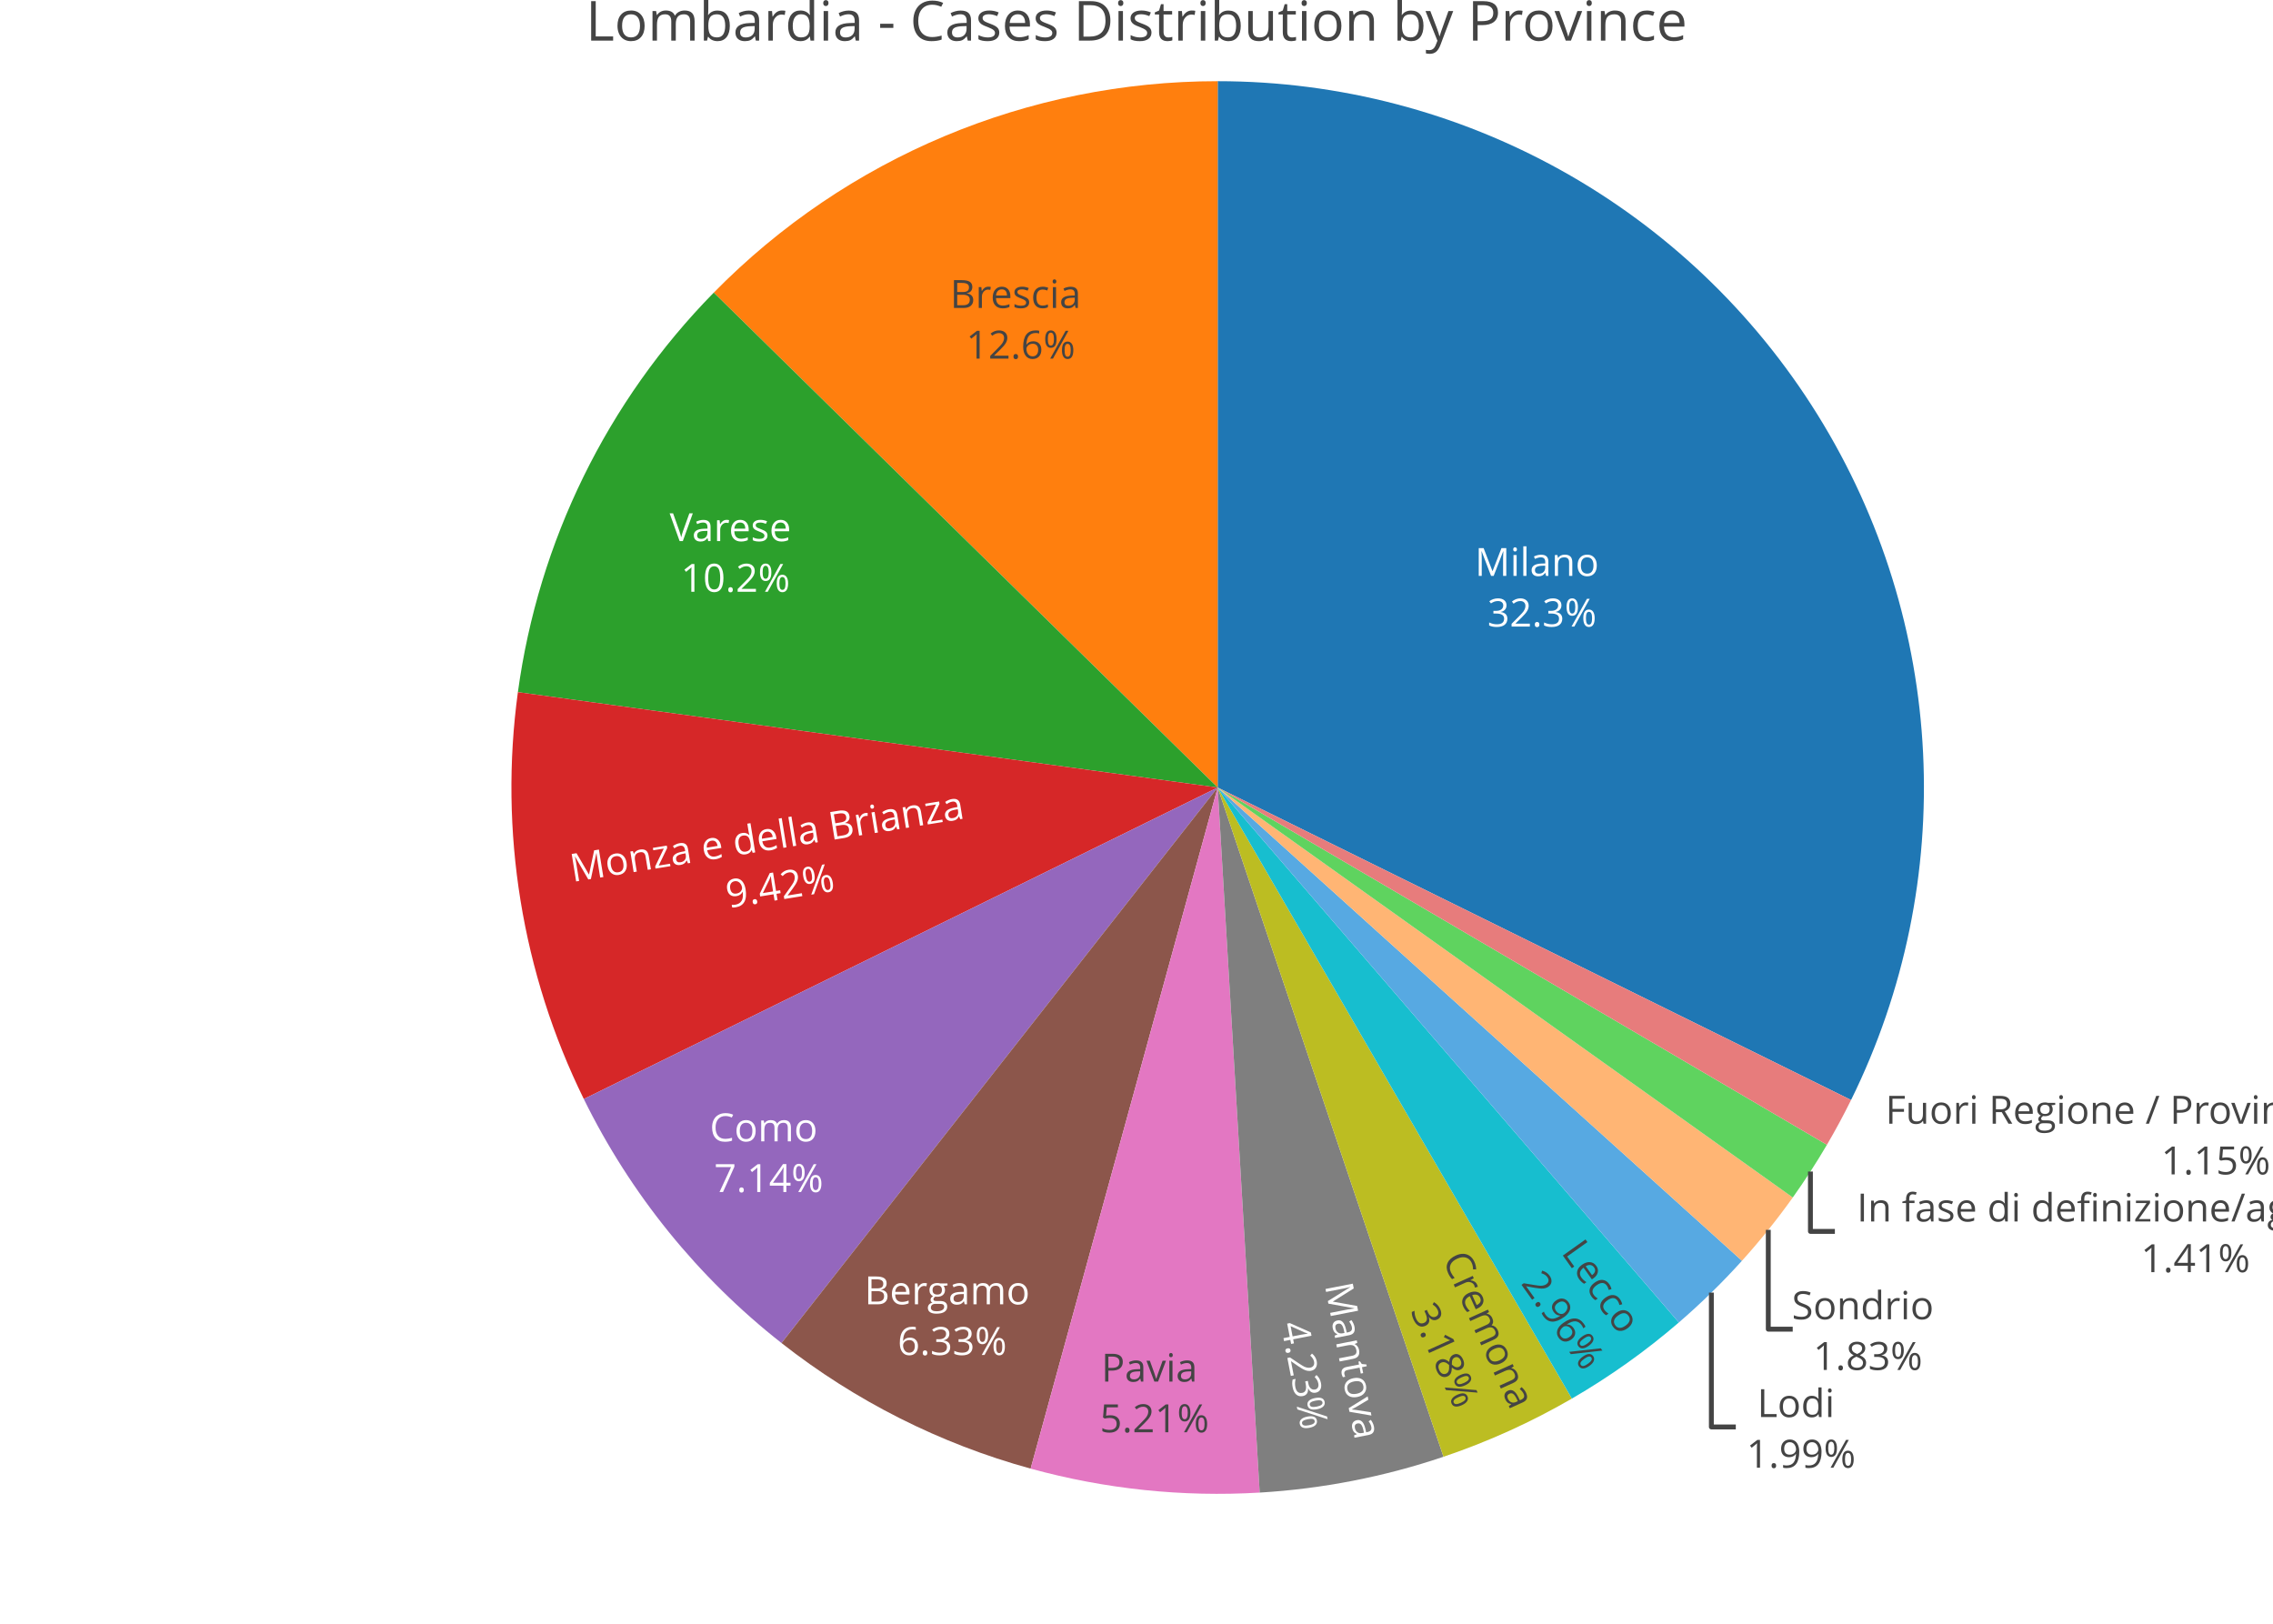
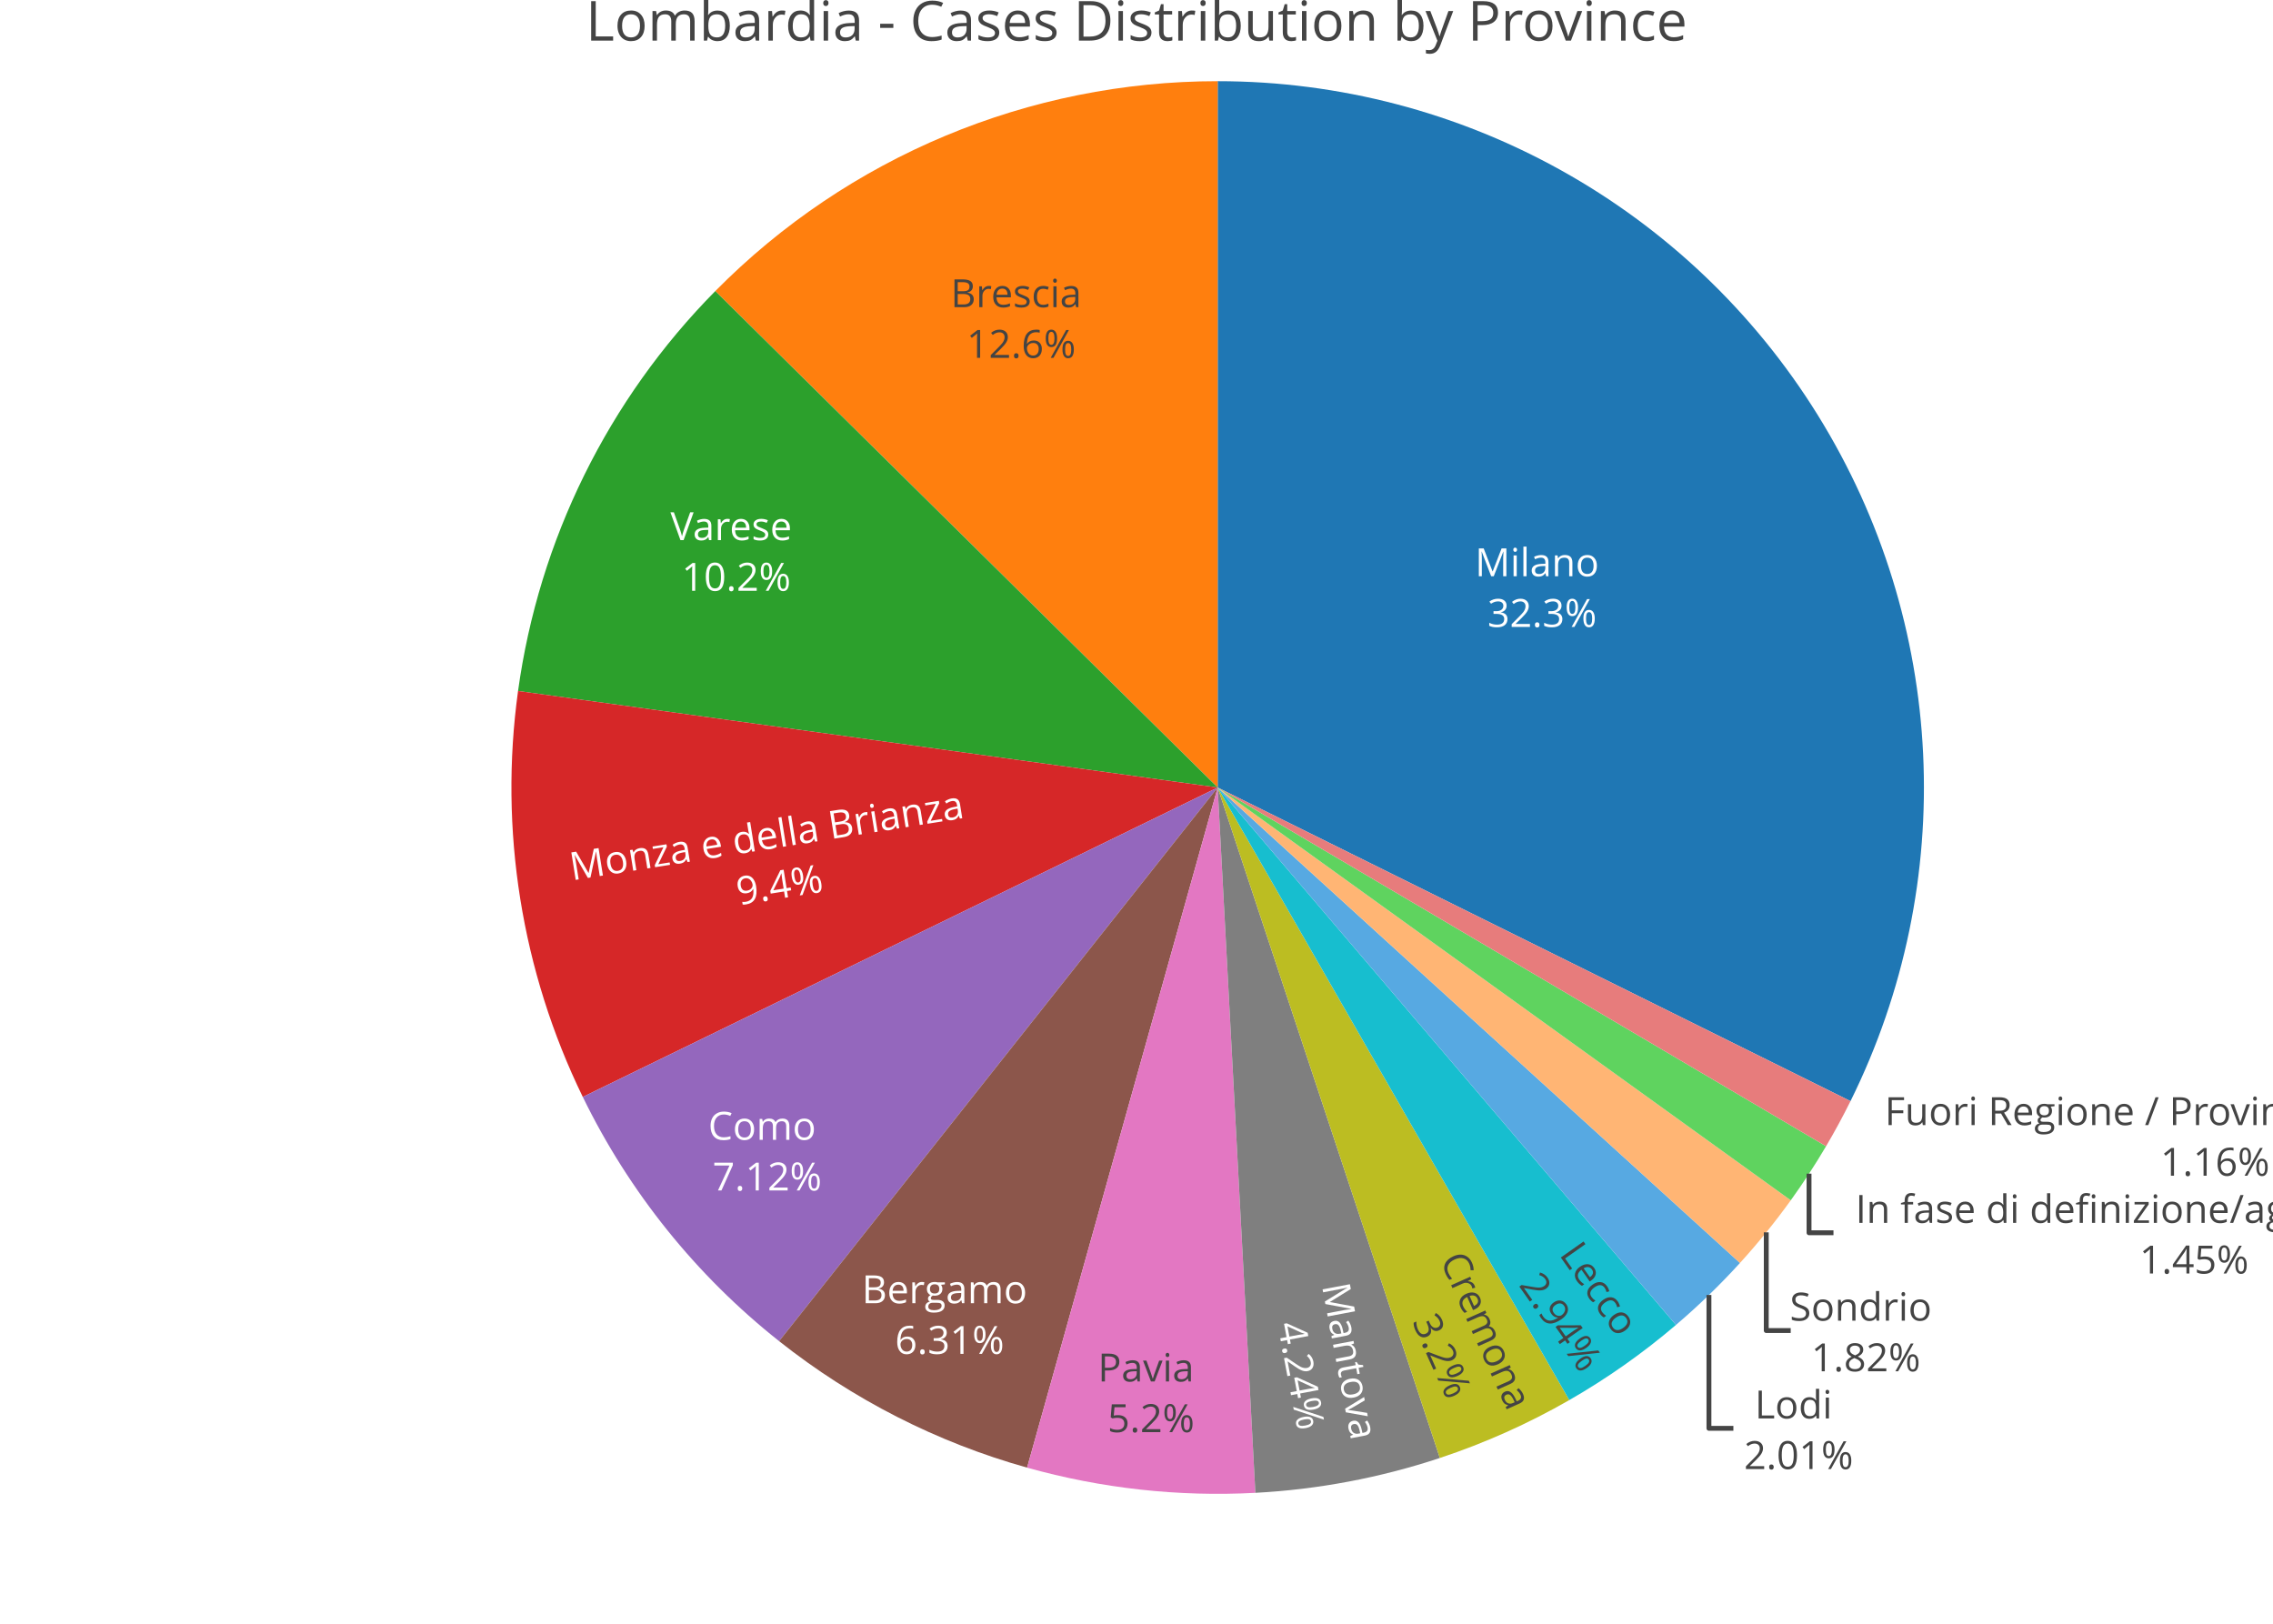
<svg xmlns="http://www.w3.org/2000/svg" class="main-svg" width="700" height="500" style="" viewBox="0 0 700 500">
  <rect x="0" y="0" width="700" height="500" style="fill: rgb(255, 255, 255); fill-opacity: 1;" />
-   <defs id="defs-973175">
+   <defs id="defs-643c37">
    <g class="clips" />
    <g class="gradients" />
  </defs>
  <g class="bglayer" />
  <g class="layer-below">
    <g class="imagelayer" />
    <g class="shapelayer" />
  </g>
  <g class="cartesianlayer" />
  <g class="polarlayer" />
  <g class="ternarylayer" />
  <g class="geolayer" />
  <g class="funnelarealayer" />
  <g class="pielayer">
    <g class="trace" stroke-linejoin="round" style="opacity: 1;">
      <g class="slice">
-         <path class="surface" d="M375,242.5l0,-217.5a217.5,217.5 0 0 1 195.059,313.72Z" style="pointer-events: all; stroke-width: 0; fill: rgb(31, 119, 180); fill-opacity: 1; stroke: rgb(68, 68, 68); stroke-opacity: 1;" />
+         <path class="surface" d="M375,242.5l0,-217.5a217.5,217.5 0 0 1 194.887,314.068Z" style="pointer-events: all; stroke-width: 0; fill: rgb(31, 119, 180); fill-opacity: 1; stroke: rgb(68, 68, 68); stroke-opacity: 1;" />
        <g class="slicetext">
-           <text data-notex="1" class="slicetext" transform="translate(474.8837,177.3417)" text-anchor="middle" x="0" y="0" style="font-family: 'Open Sans', verdana, arial, sans-serif; font-size: 12px; fill: rgb(255, 255, 255); fill-opacity: 1; white-space: pre;">
+           <text data-notex="1" class="slicetext" transform="translate(474.9135,177.4464)" text-anchor="middle" x="0" y="0" style="font-family: 'Open Sans', verdana, arial, sans-serif; font-size: 12px; fill: rgb(255, 255, 255); fill-opacity: 1; white-space: pre;">
            <tspan class="line" dy="0em" x="0" y="0">Milano</tspan>
            <tspan class="line" dy="1.3em" x="0" y="0">32.3%</tspan>
          </text>
        </g>
      </g>
      <g class="slice">
-         <path class="surface" d="M375,242.5l-155.185,-152.394a217.5,217.5 0 0 1 155.185,-65.106Z" style="pointer-events: all; stroke-width: 0; fill: rgb(255, 127, 14); fill-opacity: 1; stroke: rgb(68, 68, 68); stroke-opacity: 1;" />
+         <path class="surface" d="M375,242.5l-154.72,-152.866a217.5,217.5 0 0 1 154.72,-64.634Z" style="pointer-events: all; stroke-width: 0; fill: rgb(255, 127, 14); fill-opacity: 1; stroke: rgb(68, 68, 68); stroke-opacity: 1;" />
        <g class="slicetext">
-           <text data-notex="1" class="slicetext" transform="translate(314.3278,94.82915)" text-anchor="middle" x="0" y="0" style="font-family: 'Open Sans', verdana, arial, sans-serif; font-size: 12px; fill: rgb(68, 68, 68); fill-opacity: 1; white-space: pre;">
+           <text data-notex="1" class="slicetext" transform="translate(314.487,94.58989)" text-anchor="middle" x="0" y="0" style="font-family: 'Open Sans', verdana, arial, sans-serif; font-size: 12px; fill: rgb(68, 68, 68); fill-opacity: 1; white-space: pre;">
            <tspan class="line" dy="0em" x="0" y="0">Brescia</tspan>
            <tspan class="line" dy="1.3em" x="0" y="0">12.6%</tspan>
          </text>
        </g>
      </g>
      <g class="slice">
-         <path class="surface" d="M375,242.5l-215.508,-29.367a217.5,217.5 0 0 1 60.323,-123.027Z" style="pointer-events: all; stroke-width: 0; fill: rgb(44, 160, 44); fill-opacity: 1; stroke: rgb(68, 68, 68); stroke-opacity: 1;" />
+         <path class="surface" d="M375,242.5l-215.46,-29.722a217.5,217.5 0 0 1 60.74,-123.144Z" style="pointer-events: all; stroke-width: 0; fill: rgb(44, 160, 44); fill-opacity: 1; stroke: rgb(68, 68, 68); stroke-opacity: 1;" />
        <g class="slicetext">
-           <text data-notex="1" class="slicetext" transform="translate(226.4909,166.6274)" text-anchor="middle" x="0" y="0" style="font-family: 'Open Sans', verdana, arial, sans-serif; font-size: 12px; fill: rgb(255, 255, 255); fill-opacity: 1; white-space: pre;">
+           <text data-notex="1" class="slicetext" transform="translate(226.7374,166.3159)" text-anchor="middle" x="0" y="0" style="font-family: 'Open Sans', verdana, arial, sans-serif; font-size: 12px; fill: rgb(255, 255, 255); fill-opacity: 1; white-space: pre;">
            <tspan class="line" dy="0em" x="0" y="0">Varese</tspan>
            <tspan class="line" dy="1.3em" x="0" y="0">10.2%</tspan>
          </text>
        </g>
      </g>
      <g class="slice">
-         <path class="surface" d="M375,242.5l-195.207,95.919a217.5,217.5 0 0 1 -20.301,-125.286Z" style="pointer-events: all; stroke-width: 0; fill: rgb(214, 39, 40); fill-opacity: 1; stroke: rgb(68, 68, 68); stroke-opacity: 1;" />
+         <path class="surface" d="M375,242.5l-195.52,95.279a217.5,217.5 0 0 1 -19.939,-125.001Z" style="pointer-events: all; stroke-width: 0; fill: rgb(214, 39, 40); fill-opacity: 1; stroke: rgb(68, 68, 68); stroke-opacity: 1;" />
        <g class="slicetext">
-           <text data-notex="1" class="slicetext" transform="translate(238.3661,261.5456)rotate(-9.204203)" text-anchor="middle" x="0" y="0" style="font-family: 'Open Sans', verdana, arial, sans-serif; font-size: 12px; fill: rgb(255, 255, 255); fill-opacity: 1; white-space: pre;">
+           <text data-notex="1" class="slicetext" transform="translate(238.2569,261.2192)rotate(-9.063159)" text-anchor="middle" x="0" y="0" style="font-family: 'Open Sans', verdana, arial, sans-serif; font-size: 12px; fill: rgb(255, 255, 255); fill-opacity: 1; white-space: pre;">
            <tspan class="line" dy="0em" x="0" y="0">Monza e della Brianza</tspan>
-             <tspan class="line" dy="1.3em" x="0" y="0">9.42%</tspan>
+             <tspan class="line" dy="1.3em" x="0" y="0">9.4%</tspan>
          </text>
        </g>
      </g>
      <g class="slice">
-         <path class="surface" d="M375,242.5l-134.327,171.063a217.5,217.5 0 0 1 -60.88,-75.144Z" style="pointer-events: all; stroke-width: 0; fill: rgb(148, 103, 189); fill-opacity: 1; stroke: rgb(68, 68, 68); stroke-opacity: 1;" />
+         <path class="surface" d="M375,242.5l-135.062,170.483a217.5,217.5 0 0 1 -60.458,-75.204Z" style="pointer-events: all; stroke-width: 0; fill: rgb(148, 103, 189); fill-opacity: 1; stroke: rgb(68, 68, 68); stroke-opacity: 1;" />
        <g class="slicetext">
-           <text data-notex="1" class="slicetext" transform="translate(236.7417,351.4596)" text-anchor="middle" x="0" y="0" style="font-family: 'Open Sans', verdana, arial, sans-serif; font-size: 12px; fill: rgb(255, 255, 255); fill-opacity: 1; white-space: pre;">
+           <text data-notex="1" class="slicetext" transform="translate(236.2613,350.9805)" text-anchor="middle" x="0" y="0" style="font-family: 'Open Sans', verdana, arial, sans-serif; font-size: 12px; fill: rgb(255, 255, 255); fill-opacity: 1; white-space: pre;">
            <tspan class="line" dy="0em" x="0" y="0">Como</tspan>
-             <tspan class="line" dy="1.3em" x="0" y="0">7.14%</tspan>
+             <tspan class="line" dy="1.3em" x="0" y="0">7.12%</tspan>
          </text>
        </g>
      </g>
      <g class="slice">
-         <path class="surface" d="M375,242.5l-57.605,209.733a217.5,217.5 0 0 1 -76.722,-38.67Z" style="pointer-events: all; stroke-width: 0; fill: rgb(140, 86, 75); fill-opacity: 1; stroke: rgb(68, 68, 68); stroke-opacity: 1;" />
+         <path class="surface" d="M375,242.5l-58.696,209.43a217.5,217.5 0 0 1 -76.366,-38.947Z" style="pointer-events: all; stroke-width: 0; fill: rgb(140, 86, 75); fill-opacity: 1; stroke: rgb(68, 68, 68); stroke-opacity: 1;" />
        <g class="slicetext">
-           <text data-notex="1" class="slicetext" transform="translate(293.2517,401.6353)" text-anchor="middle" x="0" y="0" style="font-family: 'Open Sans', verdana, arial, sans-serif; font-size: 12px; fill: rgb(255, 255, 255); fill-opacity: 1; white-space: pre;">
+           <text data-notex="1" class="slicetext" transform="translate(292.4511,401.3045)" text-anchor="middle" x="0" y="0" style="font-family: 'Open Sans', verdana, arial, sans-serif; font-size: 12px; fill: rgb(255, 255, 255); fill-opacity: 1; white-space: pre;">
            <tspan class="line" dy="0em" x="0" y="0">Bergamo</tspan>
-             <tspan class="line" dy="1.3em" x="0" y="0">6.33%</tspan>
+             <tspan class="line" dy="1.3em" x="0" y="0">6.31%</tspan>
          </text>
        </g>
      </g>
      <g class="slice">
-         <path class="surface" d="M375,242.5l12.941,217.115a217.5,217.5 0 0 1 -70.546,-7.382Z" style="pointer-events: all; stroke-width: 0; fill: rgb(227, 119, 194); fill-opacity: 1; stroke: rgb(68, 68, 68); stroke-opacity: 1;" />
+         <path class="surface" d="M375,242.5l11.612,217.19a217.5,217.5 0 0 1 -70.308,-7.759Z" style="pointer-events: all; stroke-width: 0; fill: rgb(227, 119, 194); fill-opacity: 1; stroke: rgb(68, 68, 68); stroke-opacity: 1;" />
        <g class="slicetext">
-           <text data-notex="1" class="slicetext" transform="translate(355.5384,425.4366)" text-anchor="middle" x="0" y="0" style="font-family: 'Open Sans', verdana, arial, sans-serif; font-size: 12px; fill: rgb(68, 68, 68); fill-opacity: 1; white-space: pre;">
+           <text data-notex="1" class="slicetext" transform="translate(354.4776,425.3956)" text-anchor="middle" x="0" y="0" style="font-family: 'Open Sans', verdana, arial, sans-serif; font-size: 12px; fill: rgb(68, 68, 68); fill-opacity: 1; white-space: pre;">
            <tspan class="line" dy="0em" x="0" y="0">Pavia</tspan>
-             <tspan class="line" dy="1.3em" x="0" y="0">5.21%</tspan>
+             <tspan class="line" dy="1.3em" x="0" y="0">5.2%</tspan>
          </text>
        </g>
      </g>
      <g class="slice">
-         <path class="surface" d="M375,242.5l69.544,206.082a217.5,217.5 0 0 1 -56.603,11.032Z" style="pointer-events: all; stroke-width: 0; fill: rgb(127, 127, 127); fill-opacity: 1; stroke: rgb(68, 68, 68); stroke-opacity: 1;" />
+         <path class="surface" d="M375,242.5l68.43,206.455a217.5,217.5 0 0 1 -56.819,10.735Z" style="pointer-events: all; stroke-width: 0; fill: rgb(127, 127, 127); fill-opacity: 1; stroke: rgb(68, 68, 68); stroke-opacity: 1;" />
        <g class="slicetext">
-           <text data-notex="1" class="slicetext" transform="translate(412.9518,421.249)rotate(78.97085)" text-anchor="middle" x="0" y="0" style="font-family: 'Open Sans', verdana, arial, sans-serif; font-size: 12px; fill: rgb(255, 255, 255); fill-opacity: 1; white-space: pre;">
+           <text data-notex="1" class="slicetext" transform="translate(411.9095,421.3989)rotate(79.30079)" text-anchor="middle" x="0" y="0" style="font-family: 'Open Sans', verdana, arial, sans-serif; font-size: 12px; fill: rgb(255, 255, 255); fill-opacity: 1; white-space: pre;">
            <tspan class="line" dy="0em" x="0" y="0">Mantova</tspan>
-             <tspan class="line" dy="1.3em" x="0" y="0">4.23%</tspan>
+             <tspan class="line" dy="1.3em" x="0" y="0">4.24%</tspan>
          </text>
        </g>
      </g>
      <g class="slice">
-         <path class="surface" d="M375,242.5l109.081,188.169a217.5,217.5 0 0 1 -39.537,17.913Z" style="pointer-events: all; stroke-width: 0; fill: rgb(188, 189, 34); fill-opacity: 1; stroke: rgb(68, 68, 68); stroke-opacity: 1;" />
+         <path class="surface" d="M375,242.5l108.284,188.629a217.5,217.5 0 0 1 -39.854,17.826Z" style="pointer-events: all; stroke-width: 0; fill: rgb(188, 189, 34); fill-opacity: 1; stroke: rgb(68, 68, 68); stroke-opacity: 1;" />
        <g class="slicetext">
-           <text data-notex="1" class="slicetext" transform="translate(455.3946,412.5408)rotate(65.62597)" text-anchor="middle" x="0" y="0" style="font-family: 'Open Sans', verdana, arial, sans-serif; font-size: 12px; fill: rgb(68, 68, 68); fill-opacity: 1; white-space: pre;">
+           <text data-notex="1" class="slicetext" transform="translate(454.5226,412.8085)rotate(65.9018)" text-anchor="middle" x="0" y="0" style="font-family: 'Open Sans', verdana, arial, sans-serif; font-size: 12px; fill: rgb(68, 68, 68); fill-opacity: 1; white-space: pre;">
            <tspan class="line" dy="0em" x="0" y="0">Cremona</tspan>
-             <tspan class="line" dy="1.3em" x="0" y="0">3.18%</tspan>
+             <tspan class="line" dy="1.3em" x="0" y="0">3.2%</tspan>
          </text>
        </g>
      </g>
      <g class="slice">
-         <path class="surface" d="M375,242.5l142.022,164.73a217.5,217.5 0 0 1 -32.941,23.439Z" style="pointer-events: all; stroke-width: 0; fill: rgb(23, 190, 207); fill-opacity: 1; stroke: rgb(68, 68, 68); stroke-opacity: 1;" />
+         <path class="surface" d="M375,242.5l141.135,165.491a217.5,217.5 0 0 1 -32.851,23.138Z" style="pointer-events: all; stroke-width: 0; fill: rgb(23, 190, 207); fill-opacity: 1; stroke: rgb(68, 68, 68); stroke-opacity: 1;" />
        <g class="slicetext">
-           <text data-notex="1" class="slicetext" transform="translate(490.6949,399.828)rotate(54.56648)" text-anchor="middle" x="0" y="0" style="font-family: 'Open Sans', verdana, arial, sans-serif; font-size: 12px; fill: rgb(68, 68, 68); fill-opacity: 1; white-space: pre;">
+           <text data-notex="1" class="slicetext" transform="translate(490.0027,400.4735)rotate(54.84159)" text-anchor="middle" x="0" y="0" style="font-family: 'Open Sans', verdana, arial, sans-serif; font-size: 12px; fill: rgb(68, 68, 68); fill-opacity: 1; white-space: pre;">
            <tspan class="line" dy="0em" x="0" y="0">Lecco</tspan>
-             <tspan class="line" dy="1.3em" x="0" y="0">2.96%</tspan>
+             <tspan class="line" dy="1.3em" x="0" y="0">2.94%</tspan>
          </text>
        </g>
      </g>
      <g class="slice">
-         <path class="surface" d="M375,242.5l161.459,145.73a217.5,217.5 0 0 1 -19.437,19Z" style="pointer-events: all; stroke-width: 0; fill: rgb(87, 169, 226); fill-opacity: 1; stroke: rgb(68, 68, 68); stroke-opacity: 1;" />
+         <path class="surface" d="M375,242.5l160.844,146.408a217.5,217.5 0 0 1 -19.709,19.082Z" style="pointer-events: all; stroke-width: 0; fill: rgb(87, 169, 226); fill-opacity: 1; stroke: rgb(68, 68, 68); stroke-opacity: 1;" />
        <g class="slicetext">
-           <text data-notex="1" class="slicetext" transform="translate(554.6585,436.3496)" text-anchor="middle" x="0" y="0" style="font-family: 'Open Sans', verdana, arial, sans-serif; font-size: 12px; fill: rgb(68, 68, 68); fill-opacity: 1; white-space: pre;">
+           <text data-notex="1" class="slicetext" transform="translate(553.9118,436.7726)" text-anchor="middle" x="0" y="0" style="font-family: 'Open Sans', verdana, arial, sans-serif; font-size: 12px; fill: rgb(68, 68, 68); fill-opacity: 1; white-space: pre;">
            <tspan class="line" dy="0em" x="0" y="0">Lodi</tspan>
-             <tspan class="line" dy="1.3em" x="0" y="0">1.99%</tspan>
+             <tspan class="line" dy="1.3em" x="0" y="0">2.01%</tspan>
          </text>
        </g>
-         <path class="textline" stroke-width="1.5" d="M527.037,398.034V439.404h7.527" fill="none" style="stroke: rgb(68, 68, 68); stroke-opacity: 1;" />
+         <path class="textline" stroke-width="1.5" d="M526.291,398.761V439.827h7.527" fill="none" style="stroke: rgb(68, 68, 68); stroke-opacity: 1;" />
      </g>
      <g class="slice">
-         <path class="surface" d="M375,242.5l177.113,126.243a217.5,217.5 0 0 1 -15.654,19.487Z" style="pointer-events: all; stroke-width: 0; fill: rgb(255, 181, 116); fill-opacity: 1; stroke: rgb(68, 68, 68); stroke-opacity: 1;" />
+         <path class="surface" d="M375,242.5l176.493,127.108a217.5,217.5 0 0 1 -15.649,19.301Z" style="pointer-events: all; stroke-width: 0; fill: rgb(255, 181, 116); fill-opacity: 1; stroke: rgb(68, 68, 68); stroke-opacity: 1;" />
        <g class="slicetext">
-           <text data-notex="1" class="slicetext" transform="translate(575.2337,406.2402)" text-anchor="middle" x="0" y="0" style="font-family: 'Open Sans', verdana, arial, sans-serif; font-size: 12px; fill: rgb(68, 68, 68); fill-opacity: 1; white-space: pre;">
+           <text data-notex="1" class="slicetext" transform="translate(574.6126,406.6632)" text-anchor="middle" x="0" y="0" style="font-family: 'Open Sans', verdana, arial, sans-serif; font-size: 12px; fill: rgb(68, 68, 68); fill-opacity: 1; white-space: pre;">
            <tspan class="line" dy="0em" x="0" y="0">Sondrio</tspan>
-             <tspan class="line" dy="1.3em" x="0" y="0">1.83%</tspan>
+             <tspan class="line" dy="1.3em" x="0" y="0">1.82%</tspan>
          </text>
        </g>
-         <path class="textline" stroke-width="1.5" d="M544.566,378.712V409.295h7.527" fill="none" style="stroke: rgb(68, 68, 68); stroke-opacity: 1;" />
+         <path class="textline" stroke-width="1.5" d="M543.945,379.482V409.718h7.527" fill="none" style="stroke: rgb(68, 68, 68); stroke-opacity: 1;" />
      </g>
      <g class="slice">
-         <path class="surface" d="M375,242.5l187.621,110.021a217.5,217.5 0 0 1 -10.509,16.223Z" style="pointer-events: all; stroke-width: 0; fill: rgb(95, 211, 95); fill-opacity: 1; stroke: rgb(68, 68, 68); stroke-opacity: 1;" />
+         <path class="surface" d="M375,242.5l187.36,110.465a217.5,217.5 0 0 1 -10.867,16.643Z" style="pointer-events: all; stroke-width: 0; fill: rgb(95, 211, 95); fill-opacity: 1; stroke: rgb(68, 68, 68); stroke-opacity: 1;" />
        <g class="slicetext">
-           <text data-notex="1" class="slicetext" transform="translate(676.1213,376.1309)" text-anchor="middle" x="0" y="0" style="font-family: 'Open Sans', verdana, arial, sans-serif; font-size: 12px; fill: rgb(68, 68, 68); fill-opacity: 1; white-space: pre;">
+           <text data-notex="1" class="slicetext" transform="translate(675.6912,376.5538)" text-anchor="middle" x="0" y="0" style="font-family: 'Open Sans', verdana, arial, sans-serif; font-size: 12px; fill: rgb(68, 68, 68); fill-opacity: 1; white-space: pre;">
            <tspan class="line" dy="0em" x="0" y="0">In fase di definizione/aggiornamento</tspan>
-             <tspan class="line" dy="1.3em" x="0" y="0">1.41%</tspan>
+             <tspan class="line" dy="1.3em" x="0" y="0">1.45%</tspan>
          </text>
        </g>
-         <path class="textline" stroke-width="1.5" d="M557.547,360.749V379.186h7.527" fill="none" style="stroke: rgb(68, 68, 68); stroke-opacity: 1;" />
+         <path class="textline" stroke-width="1.5" d="M557.117,361.41V379.609h7.527" fill="none" style="stroke: rgb(68, 68, 68); stroke-opacity: 1;" />
      </g>
      <g class="slice">
-         <path class="surface" d="M375,242.5l195.059,96.22a217.5,217.5 0 0 1 -7.438,13.8Z" style="pointer-events: all; stroke-width: 0; fill: rgb(231, 124, 124); fill-opacity: 1; stroke: rgb(68, 68, 68); stroke-opacity: 1;" />
+         <path class="surface" d="M375,242.5l194.887,96.568a217.5,217.5 0 0 1 -7.527,13.897Z" style="pointer-events: all; stroke-width: 0; fill: rgb(231, 124, 124); fill-opacity: 1; stroke: rgb(68, 68, 68); stroke-opacity: 1;" />
        <g class="slicetext">
-           <text data-notex="1" class="slicetext" transform="translate(682.3666,346.0215)" text-anchor="middle" x="0" y="0" style="font-family: 'Open Sans', verdana, arial, sans-serif; font-size: 12px; fill: rgb(68, 68, 68); fill-opacity: 1; white-space: pre;">
+           <text data-notex="1" class="slicetext" transform="translate(682.1522,346.4445)" text-anchor="middle" x="0" y="0" style="font-family: 'Open Sans', verdana, arial, sans-serif; font-size: 12px; fill: rgb(68, 68, 68); fill-opacity: 1; white-space: pre;">
            <tspan class="line" dy="0em" x="0" y="0">Fuori Regione / Provincia Autonoma</tspan>
-             <tspan class="line" dy="1.3em" x="0" y="0">1.15%</tspan>
+             <tspan class="line" dy="1.3em" x="0" y="0">1.16%</tspan>
          </text>
        </g>
      </g>
    </g>
  </g>
  <g class="treemaplayer" />
  <g class="sunburstlayer" />
  <g class="glimages" />
-   <defs id="topdefs-973175">
+   <defs id="topdefs-643c37">
    <g class="clips" />
  </defs>
  <g class="layer-above">
    <g class="imagelayer" />
    <g class="shapelayer" />
  </g>
  <g class="infolayer">
    <g class="g-gtitle">
      <text class="gtitle" x="350" y="12.5" text-anchor="middle" dy="0em" style="font-family: 'Open Sans', verdana, arial, sans-serif; font-size: 17px; fill: rgb(68, 68, 68); opacity: 1; font-weight: normal; white-space: pre;">Lombardia - Cases Distribution by Province</text>
    </g>
  </g>
</svg>
